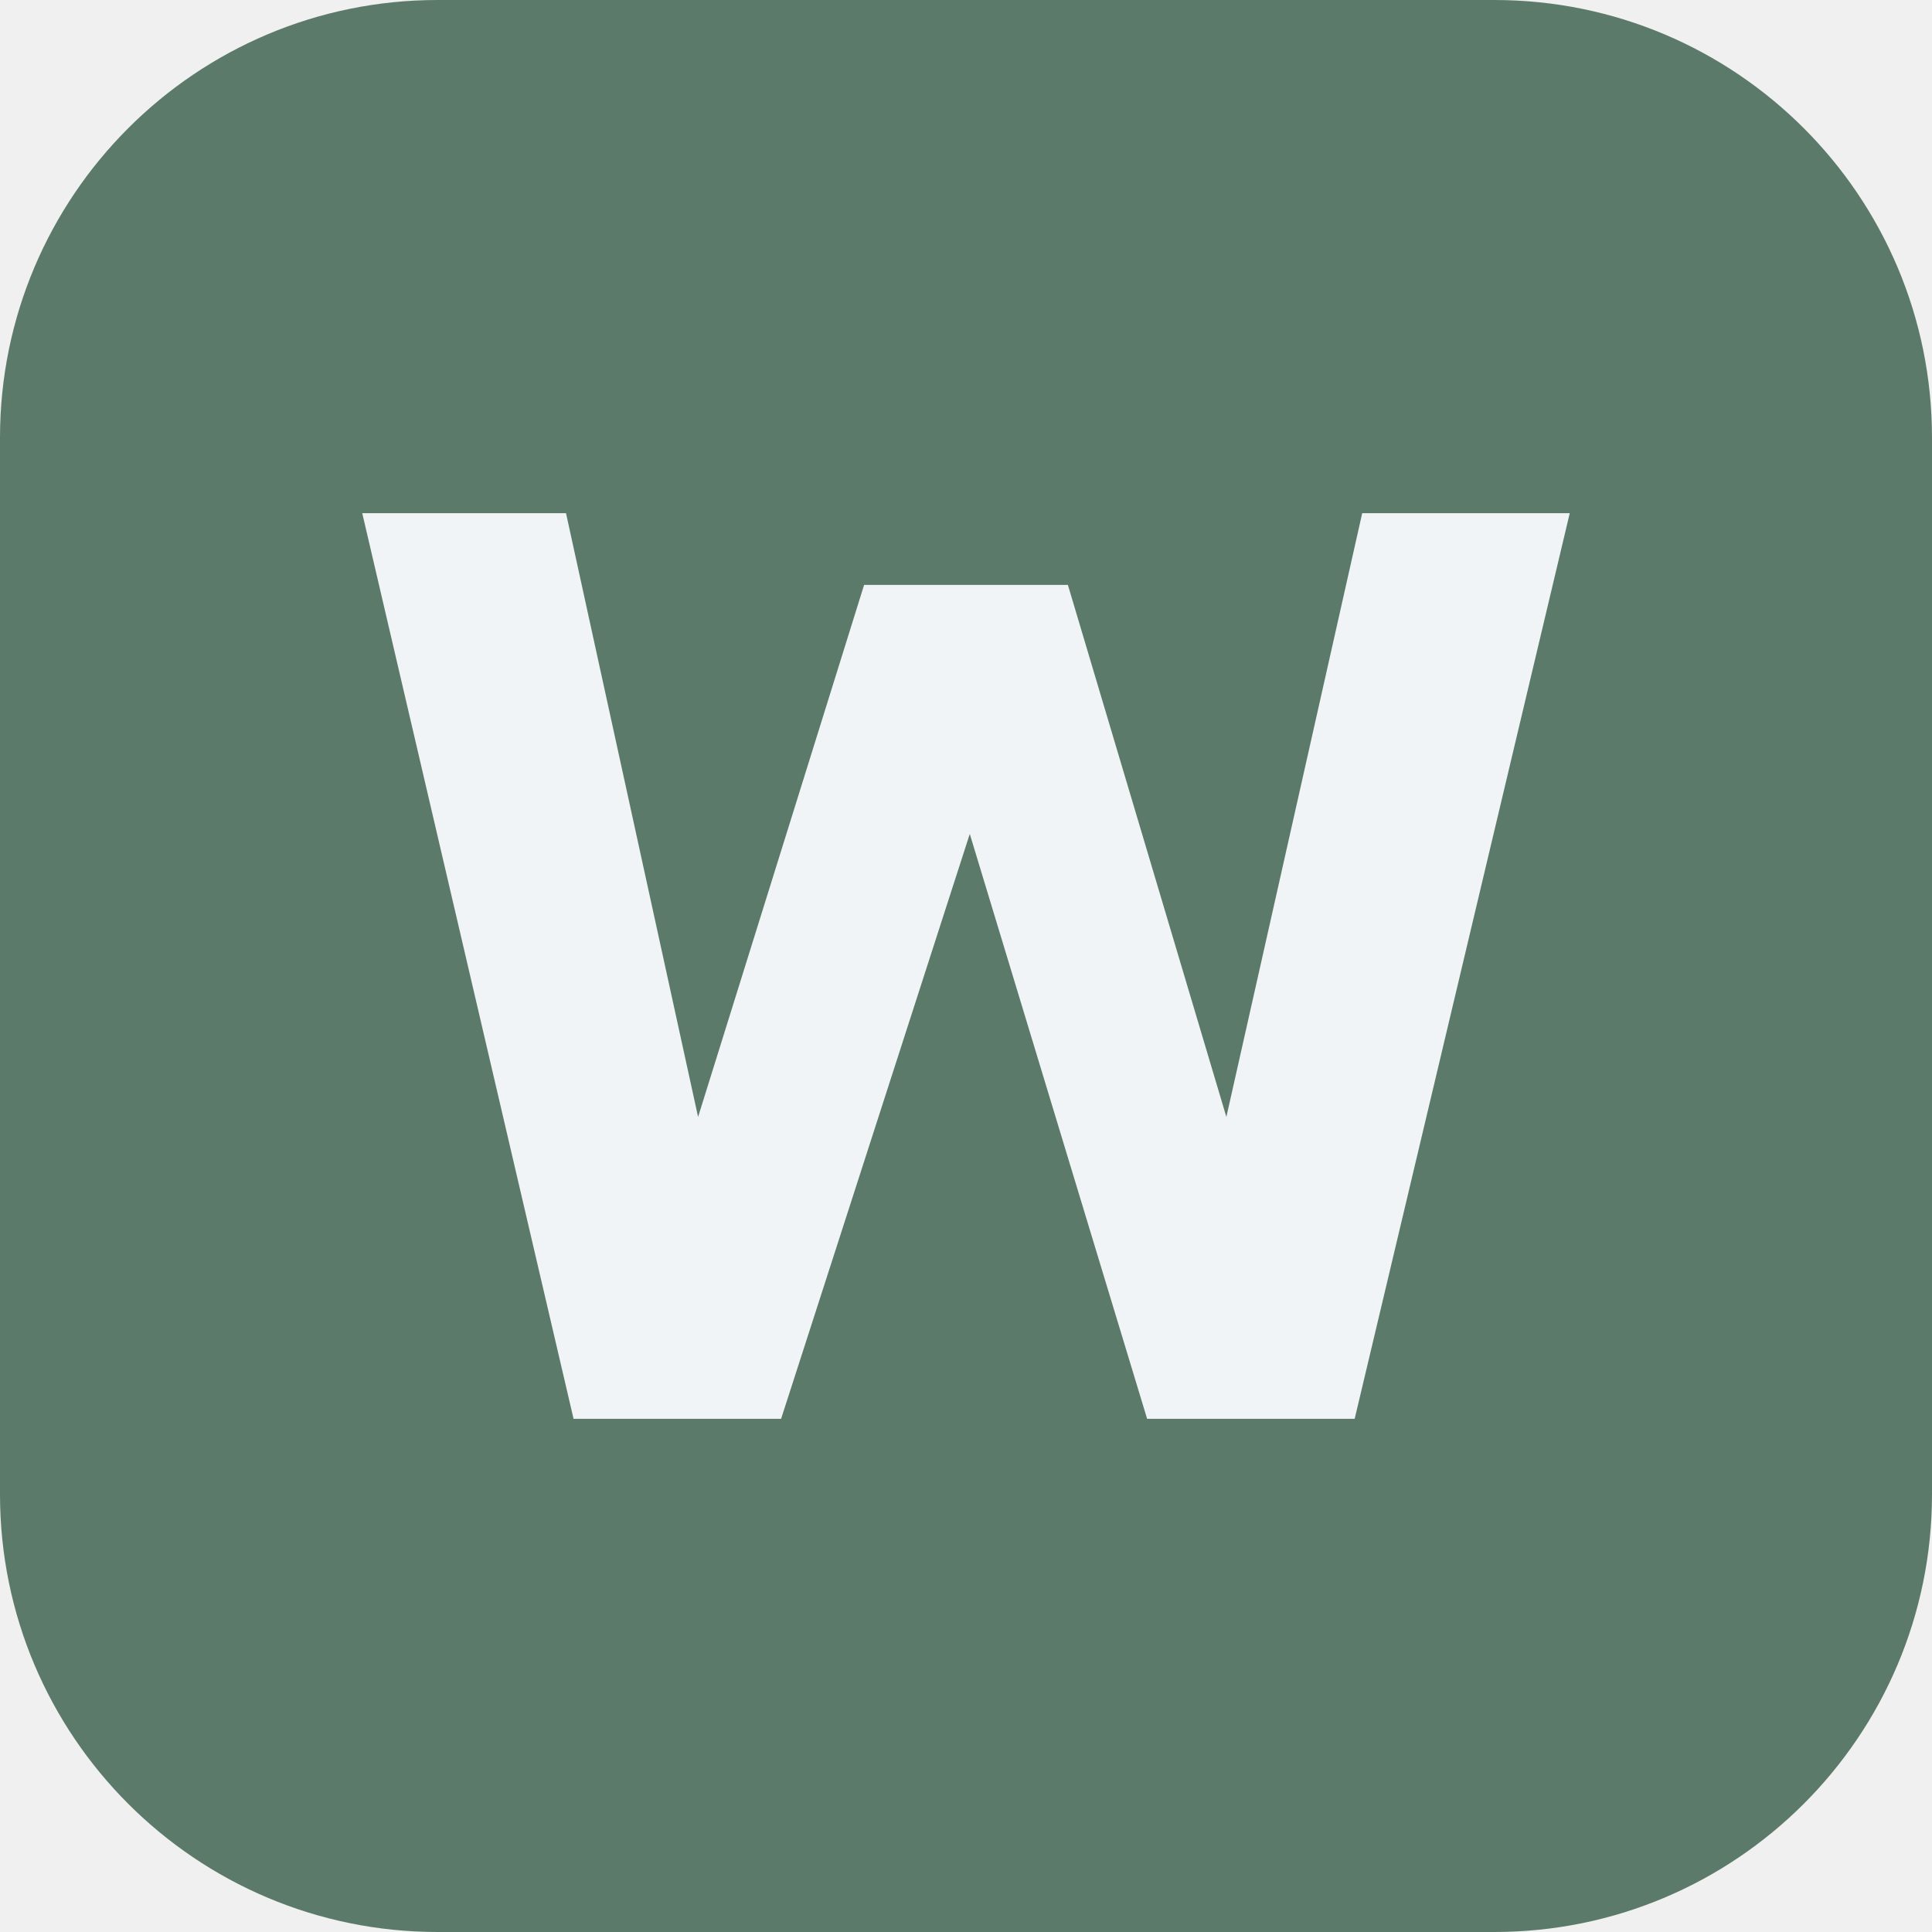
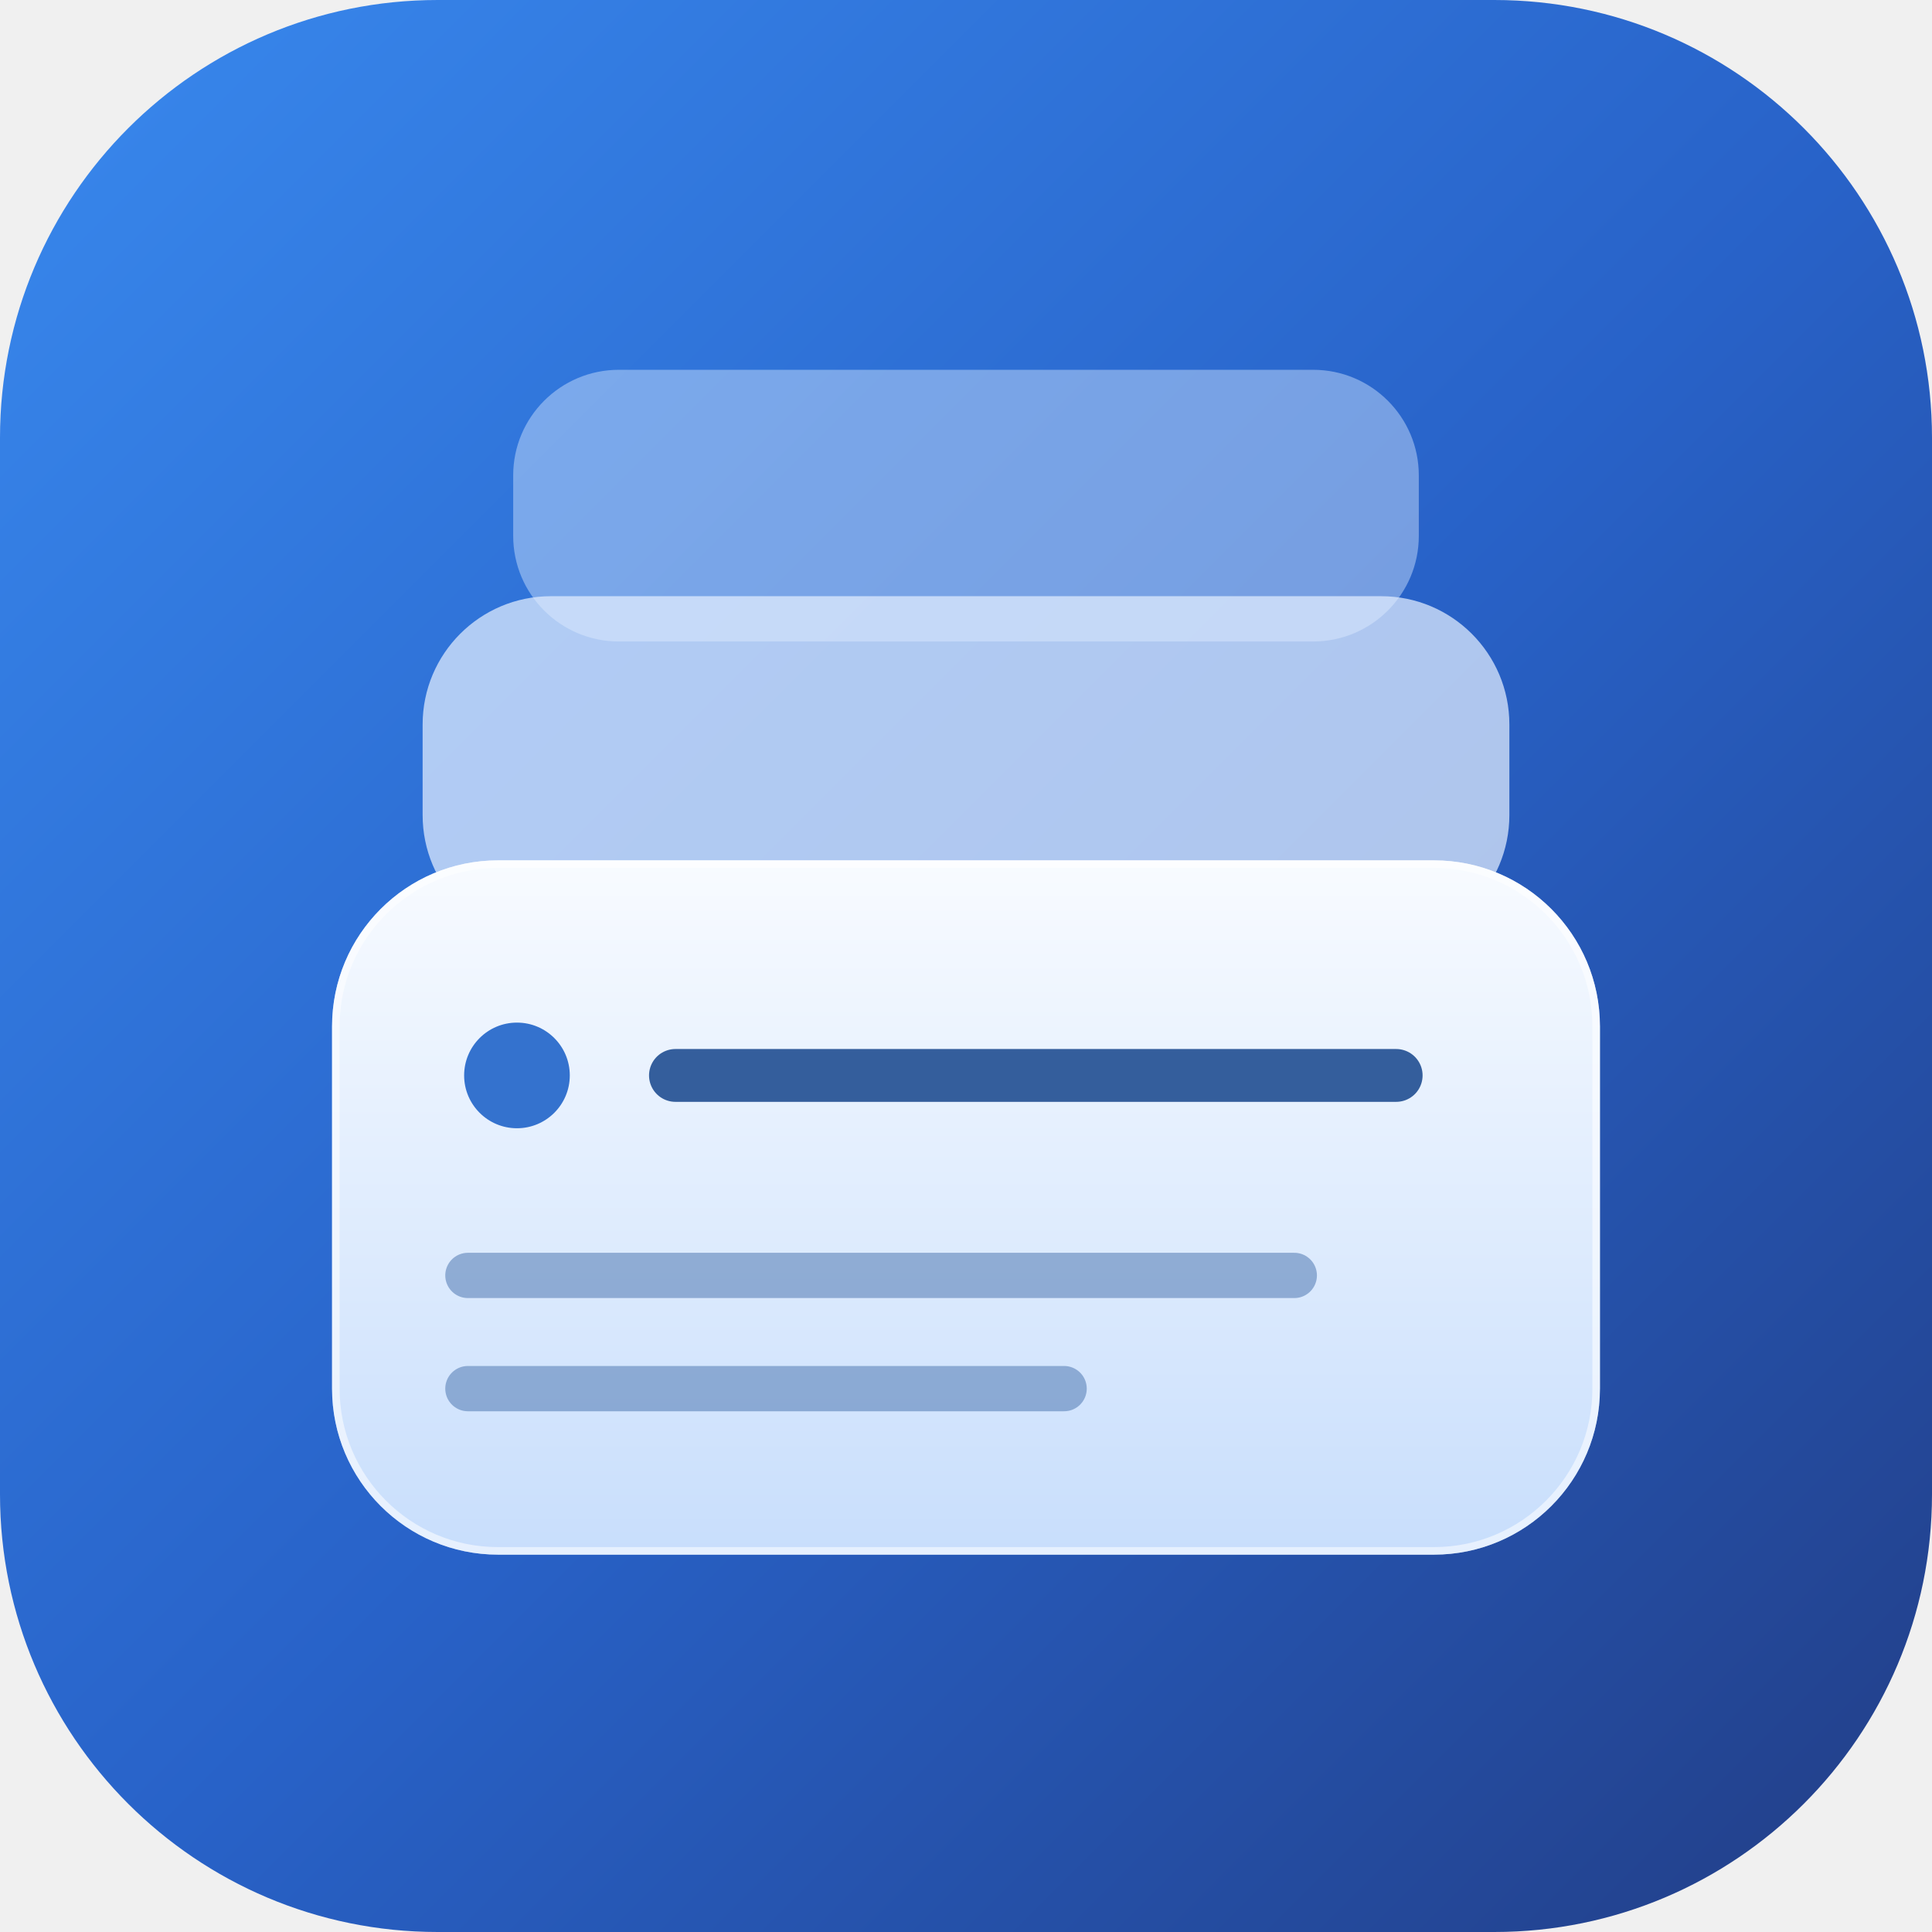
<svg xmlns="http://www.w3.org/2000/svg" width="512" height="512" viewBox="0 0 512 512">
-   <rect width="512" height="512" rx="116" fill="#5c7a6a" />
-   <path fill="#f1f4f7" d="M96 136H150L185 296L229 155H283L325 296L361 136H416L359 376H304L257 221L207 376H152Z" />
+   <defs>
+     <linearGradient id="blue" x1="0" y1="0" x2="1" y2="1">
+       <stop stop-color="#3989ee" />
+       <stop offset=".52" stop-color="#2862c8" />
+       <stop offset="1" stop-color="#223d85" />
+     </linearGradient>
+     <linearGradient id="glass" x1="0" y1="0" x2="0" y2="1">
+       <stop stop-color="#f8fbff" />
+       <stop offset="1" stop-color="#c8defc" />
+     </linearGradient>
+   </defs>
+   <rect width="512" height="512" rx="116" fill="url(#blue)" />
+   <rect x="136" y="98" width="240" height="72" rx="28" fill="#d5e7ff" fill-opacity=".45" />
+   <rect x="112" y="158" width="288" height="92" rx="34" fill="#e3efff" fill-opacity=".72" />
+   <rect x="88" y="228" width="336" height="184" rx="44" fill="url(#glass)" />
+   <rect x="89" y="229" width="334" height="182" rx="43" fill="none" stroke="#fff" stroke-opacity=".55" stroke-width="2" />
+   <circle cx="137" cy="285" r="14" fill="#3472ce" />
+   <path d="M179 285H370" fill="none" stroke="#345e9c" stroke-width="14" stroke-linecap="round" />
+   <path d="M124 338H343M124 368H282" fill="none" stroke="#527bb4" stroke-opacity=".56" stroke-width="12" stroke-linecap="round" />
</svg>
